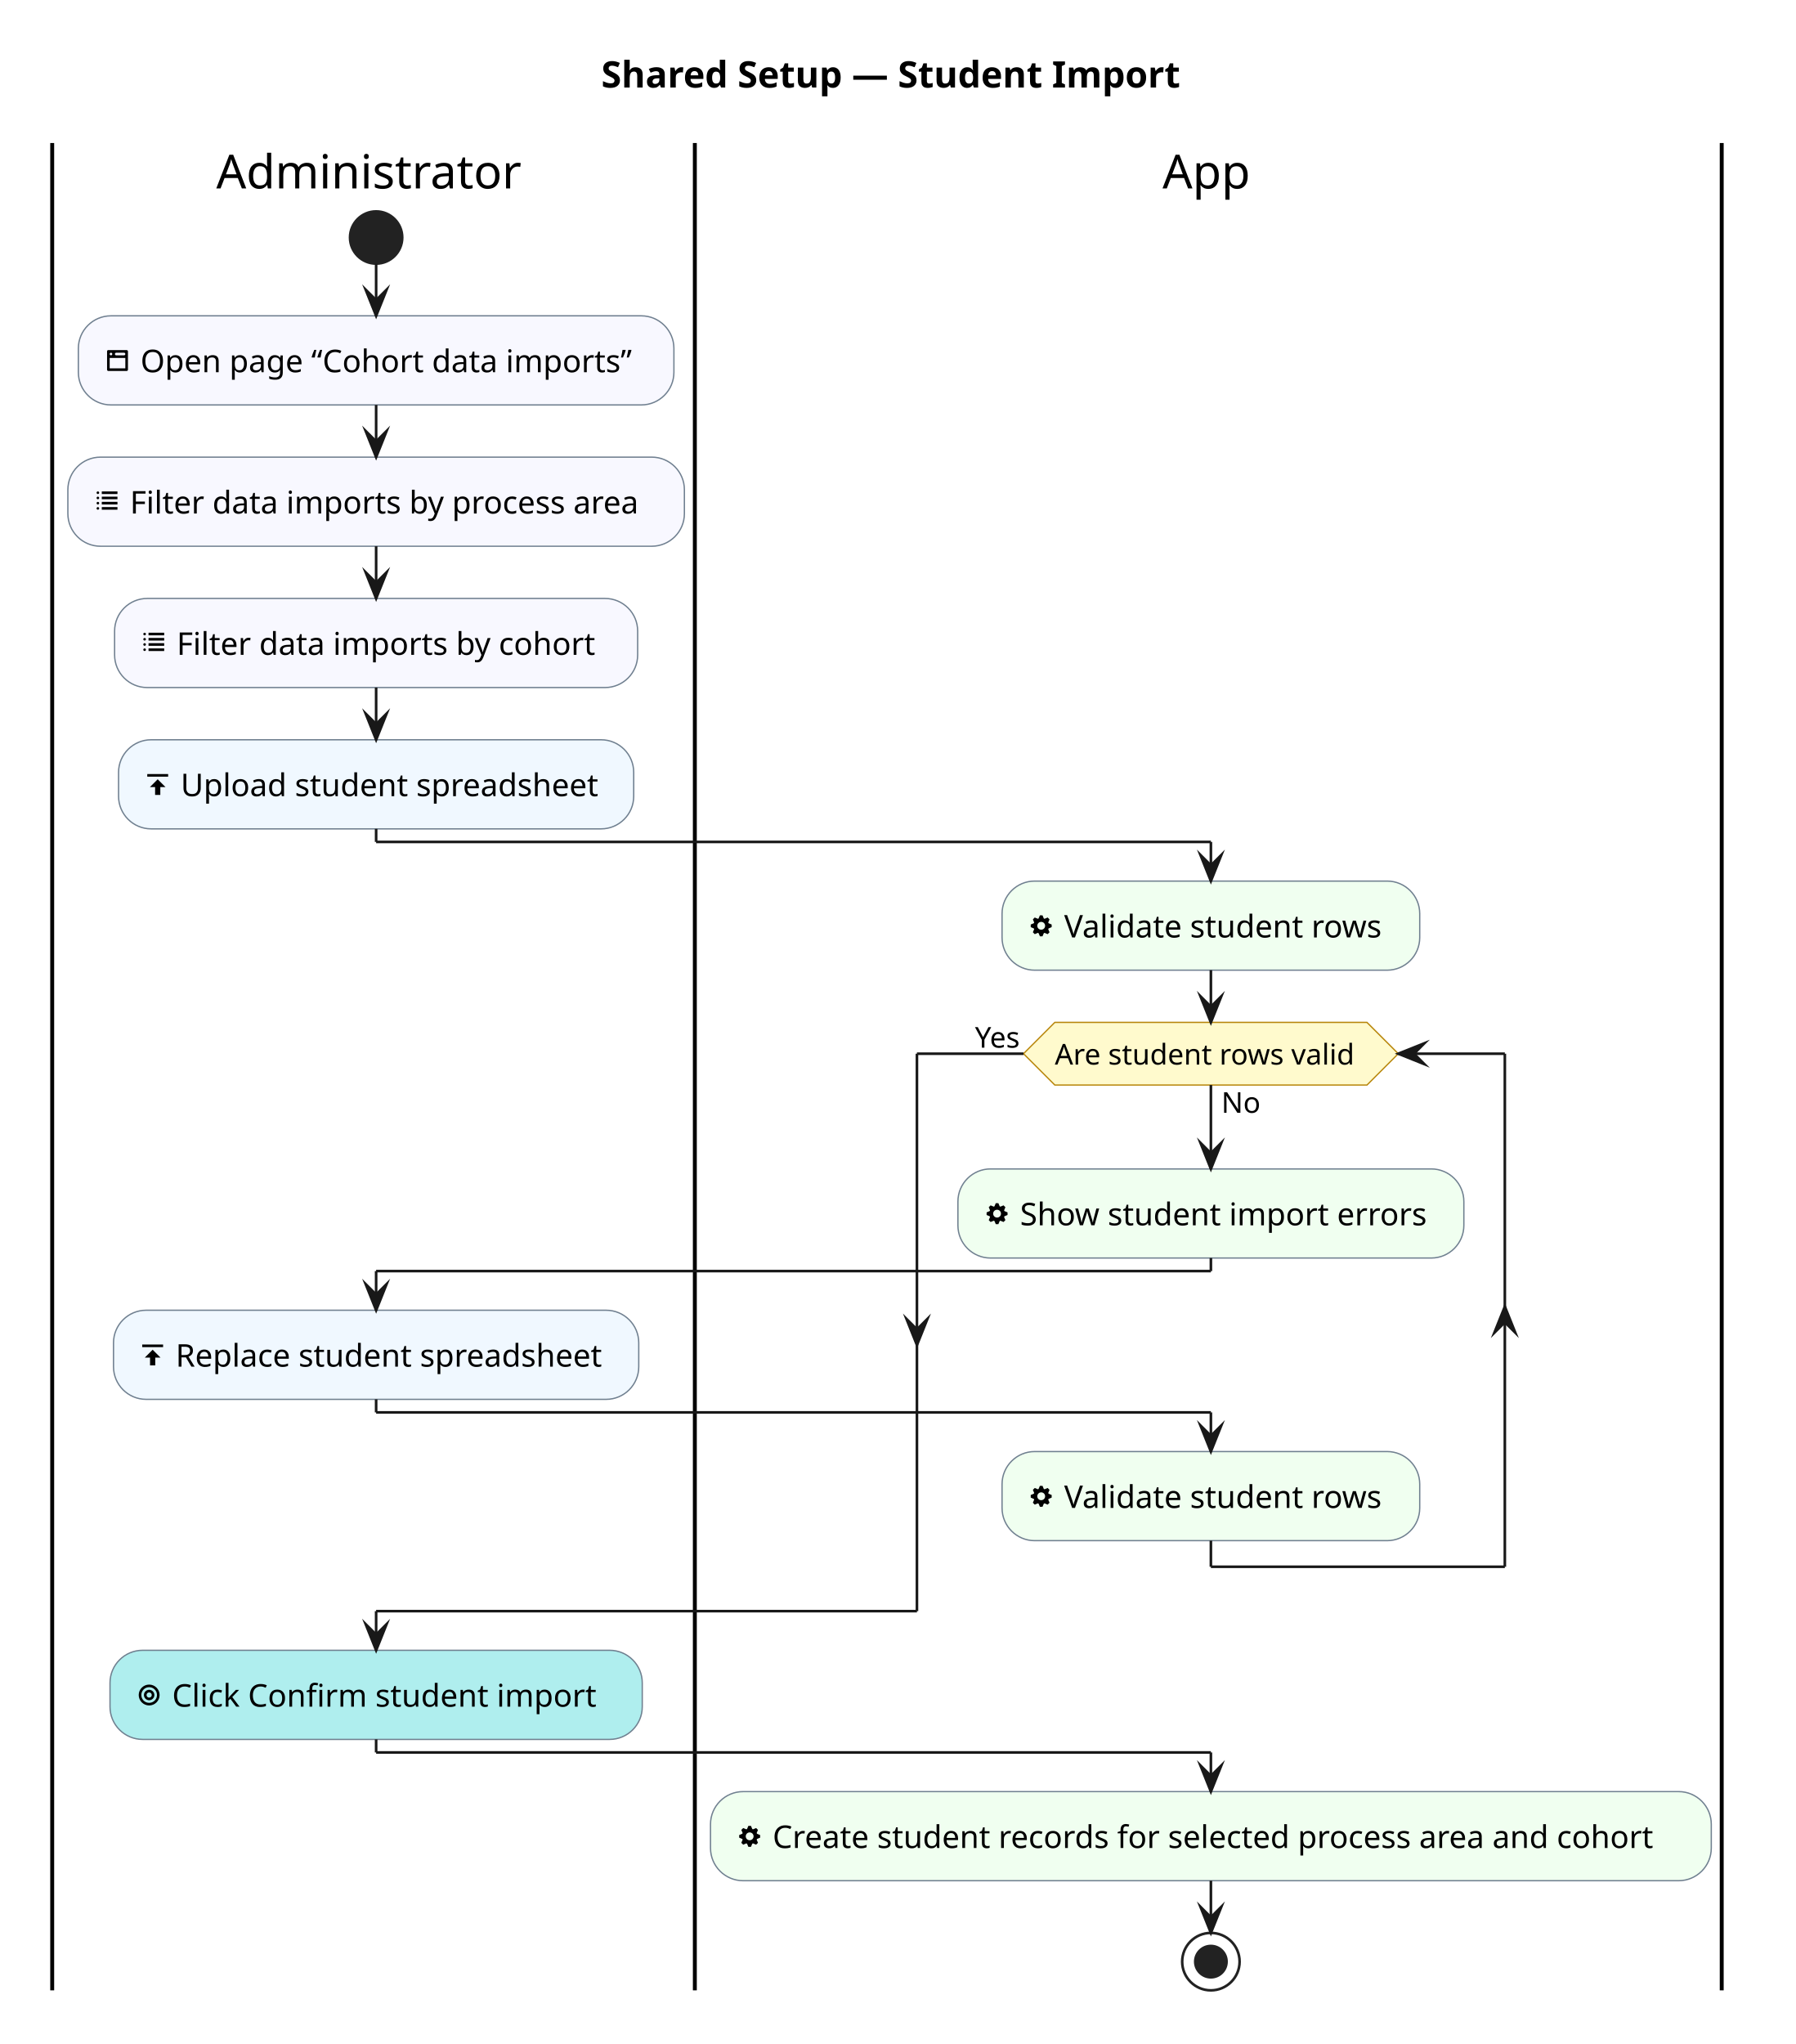
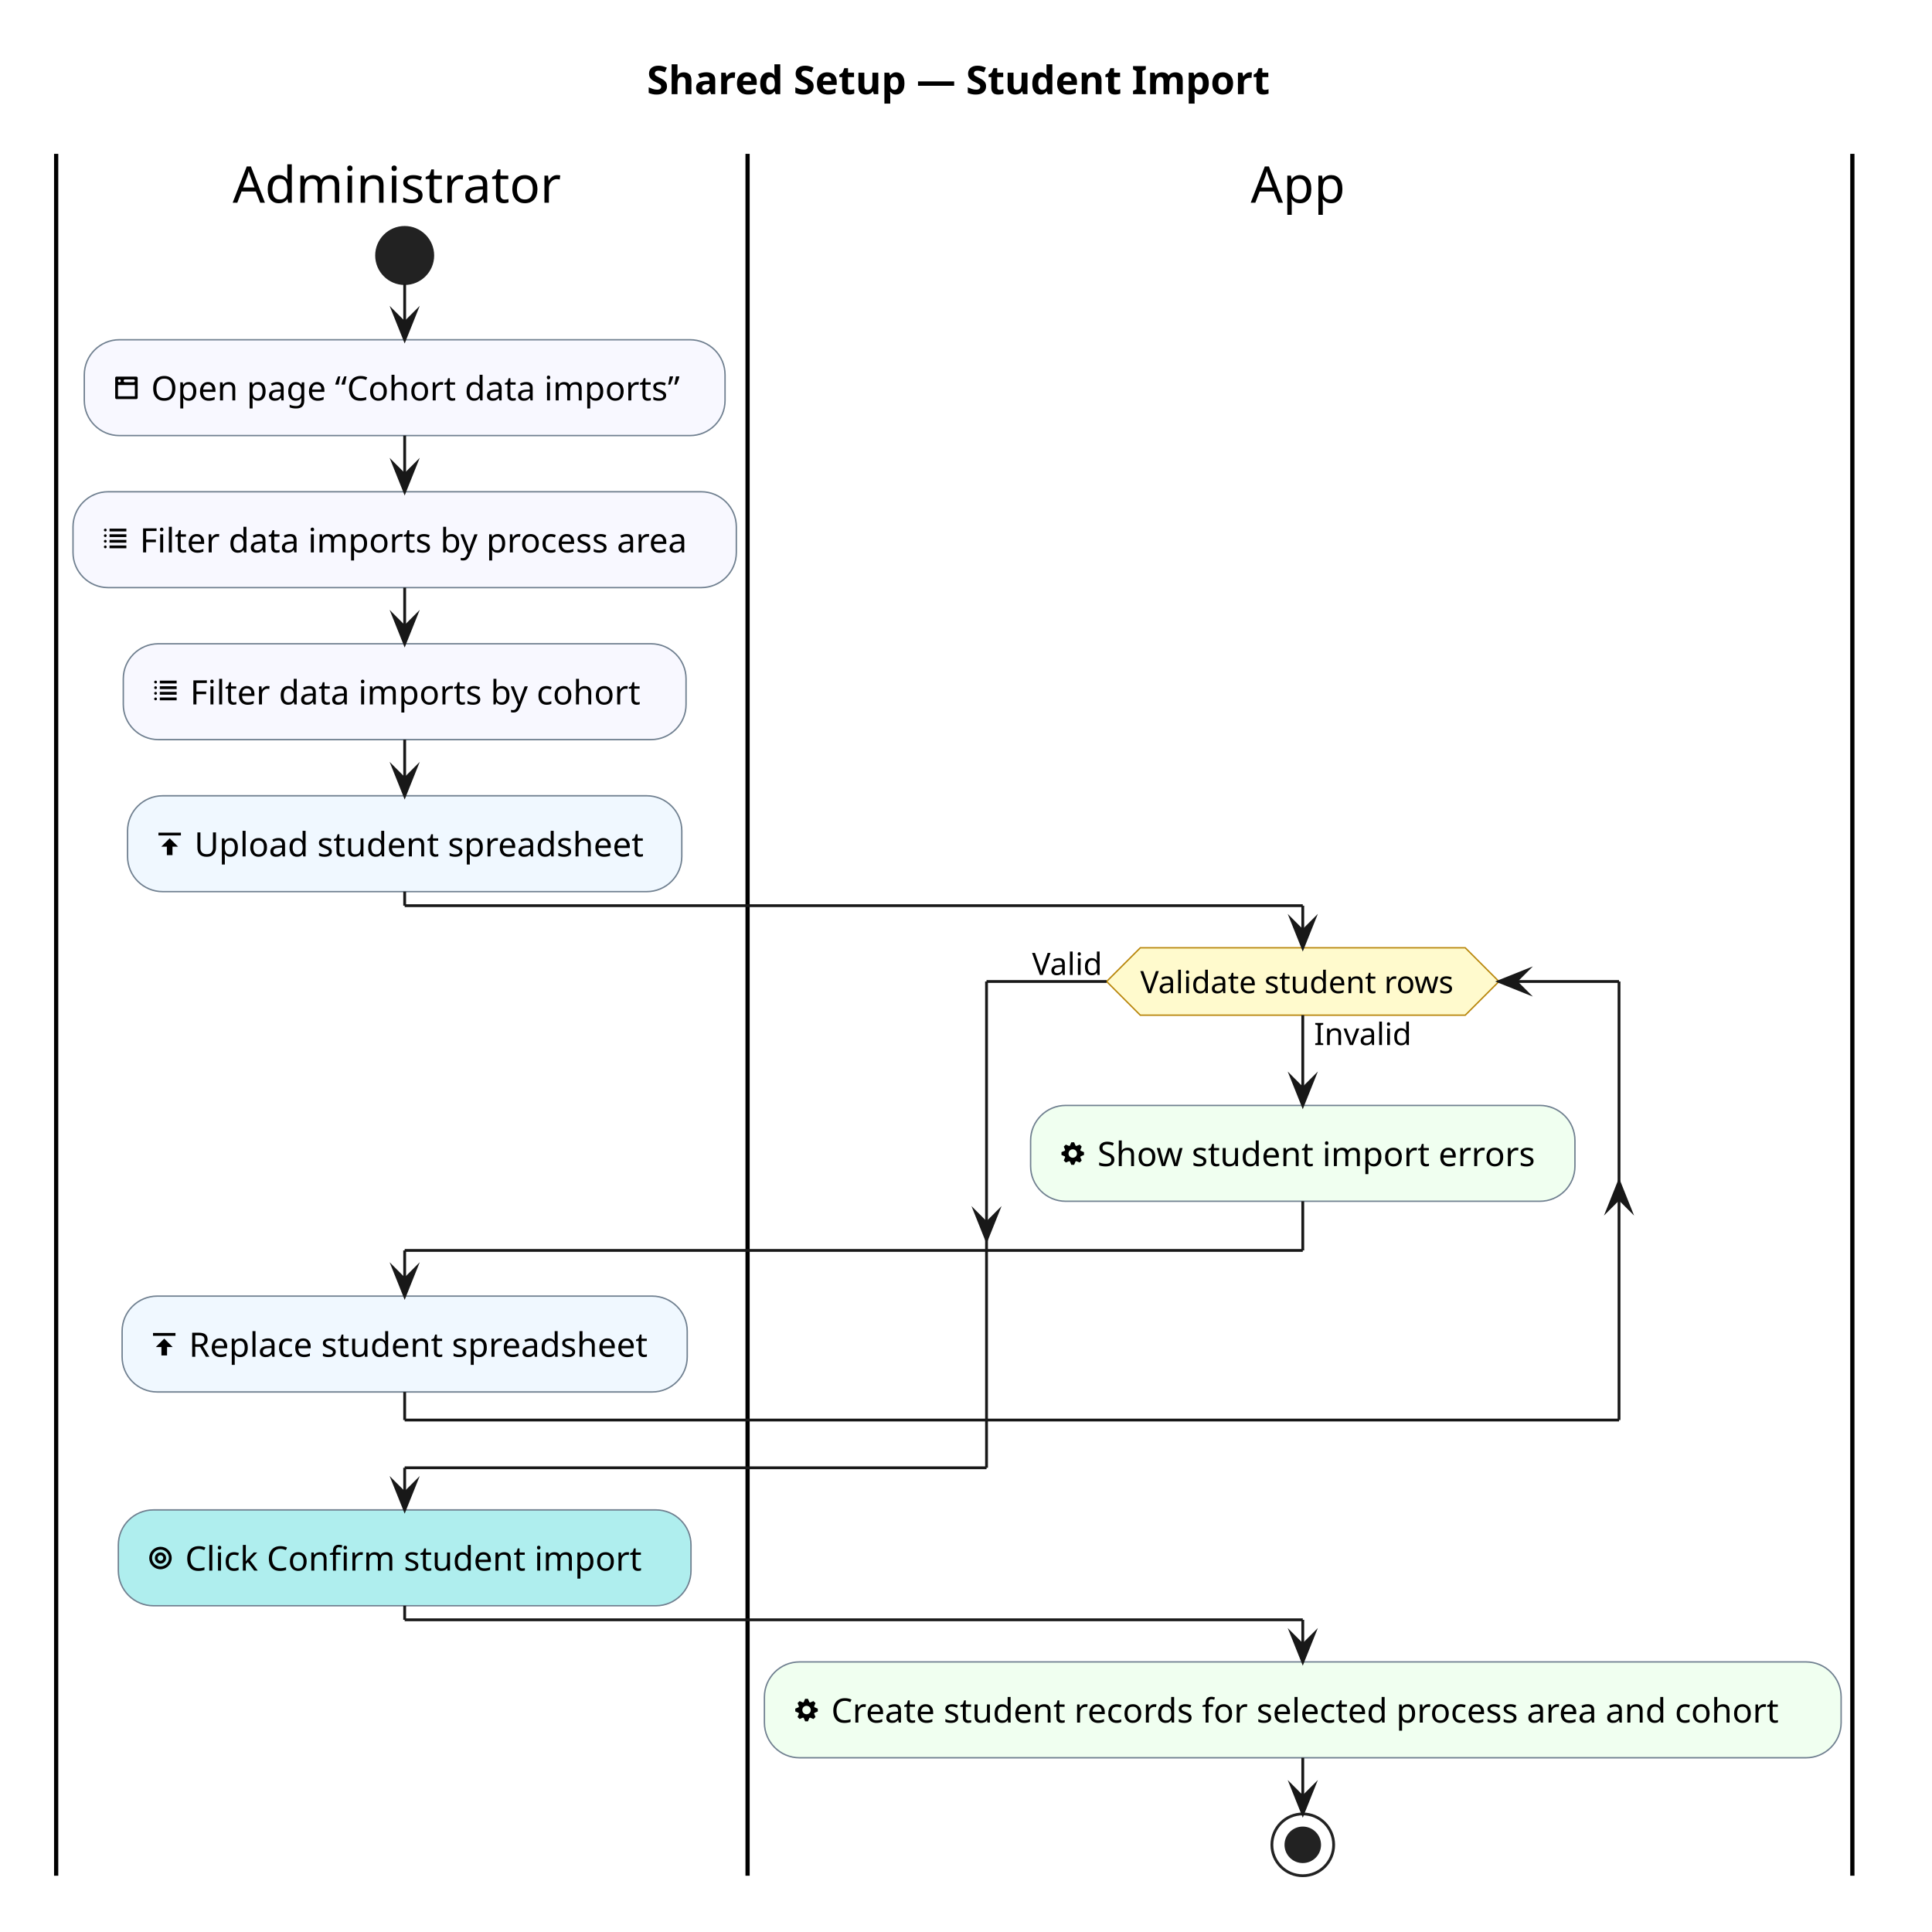
- <svg xmlns="http://www.w3.org/2000/svg" contentStyleType="text/css" data-diagram-type="ACTIVITY" height="783px" preserveAspectRatio="none" style="width:688px;height:783px;background:#FFFFFF;" version="1.1" viewBox="0 0 688 783" width="688px" zoomAndPan="magnify">
+ <svg xmlns="http://www.w3.org/2000/svg" contentStyleType="text/css" data-diagram-type="ACTIVITY" height="688px" preserveAspectRatio="none" style="width:688px;height:688px;background:#FFFFFF;" version="1.1" viewBox="0 0 688 688" width="688px" zoomAndPan="magnify">
  <defs />
  <g>
    <g class="title" data-source-line="2">
      <text fill="#000000" font-family="sans-serif" font-size="14" font-weight="700" lengthAdjust="spacing" textLength="225.757" x="230.366" y="33.535">Shared Setup — Student Import</text>
    </g>
    <rect fill="none" height="21.199" style="stroke:none;stroke-width:1;" width="641.488" x="20" y="54.785" />
    <ellipse cx="144.107" cy="90.984" fill="#222222" rx="10" ry="10" style="stroke:#222222;stroke-width:1;" />
    <rect fill="#F8F8FF" height="34.133" rx="12.5" ry="12.5" style="stroke:#708090;stroke-width:0.5;" width="228.176" x="30.02" y="120.984" />
    <path d="M41.359,134.117 A0.5,0.5 0 0 0 41.02,134.617 L41.02,141.617 A0.5,0.5 0 0 0 41.52,142.117 L48.52,142.117 A0.5,0.5 0 0 0 49.02,141.617 L49.02,134.617 A0.5,0.5 0 0 0 48.52,134.117 L41.52,134.117 A0.5,0.5 0 0 0 41.429,134.117 A0.5,0.5 0 0 0 41.37,134.117 M42.52,135.117 C42.8,135.117 43.02,135.337 43.02,135.617 C43.02,135.897 42.8,136.117 42.52,136.117 C42.239,136.117 42.02,135.897 42.02,135.617 C42.02,135.337 42.239,135.117 42.52,135.117 M44.52,135.117 L47.52,135.117 C47.8,135.117 48.02,135.337 48.02,135.617 C48.02,135.897 47.8,136.117 47.52,136.117 L44.52,136.117 C44.239,136.117 44.02,135.897 44.02,135.617 C44.02,135.337 44.239,135.117 44.52,135.117 M42.02,137.117 L48.02,137.117 L48.02,141.117 L42.02,141.117 L42.02,137.117" fill="#000000" />
    <text fill="#000000" font-family="sans-serif" font-size="12" lengthAdjust="spacing" textLength="194.379" x="53.816" y="142.586">Open page “Cohort data imports”</text>
    <rect fill="#F8F8FF" height="34.133" rx="12.5" ry="12.5" style="stroke:#708090;stroke-width:0.5;" width="236.215" x="26" y="175.117" />
    <path d="M37.5,188.25 C37.22,188.25 37,188.47 37,188.75 C37,189.03 37.22,189.25 37.5,189.25 C37.78,189.25 38,189.03 38,188.75 C38,188.47 37.78,188.25 37.5,188.25 M39,188.25 L39,189.25 L45,189.25 L45,188.25 L39,188.25 M37.5,190.25 C37.22,190.25 37,190.47 37,190.75 C37,191.03 37.22,191.25 37.5,191.25 C37.78,191.25 38,191.03 38,190.75 C38,190.47 37.78,190.25 37.5,190.25 M39,190.25 L39,191.25 L45,191.25 L45,190.25 L39,190.25 M37.5,192.25 C37.22,192.25 37,192.47 37,192.75 C37,193.03 37.22,193.25 37.5,193.25 C37.78,193.25 38,193.03 38,192.75 C38,192.47 37.78,192.25 37.5,192.25 M39,192.25 L39,193.25 L45,193.25 L45,192.25 L39,192.25 M37.5,194.25 C37.22,194.25 37,194.47 37,194.75 C37,195.03 37.22,195.25 37.5,195.25 C37.78,195.25 38,195.03 38,194.75 C38,194.47 37.78,194.25 37.5,194.25 M39,194.25 L39,195.25 L45,195.25 L45,194.25 L39,194.25" fill="#000000" />
    <text fill="#000000" font-family="sans-serif" font-size="12" lengthAdjust="spacing" textLength="202.418" x="49.797" y="196.719">Filter data imports by process area</text>
    <rect fill="#F8F8FF" height="34.133" rx="12.5" ry="12.5" style="stroke:#708090;stroke-width:0.5;" width="200.402" x="43.906" y="229.25" />
    <path d="M55.406,242.383 C55.126,242.383 54.906,242.603 54.906,242.883 C54.906,243.163 55.126,243.383 55.406,243.383 C55.686,243.383 55.906,243.163 55.906,242.883 C55.906,242.603 55.686,242.383 55.406,242.383 M56.906,242.383 L56.906,243.383 L62.906,243.383 L62.906,242.383 L56.906,242.383 M55.406,244.383 C55.126,244.383 54.906,244.603 54.906,244.883 C54.906,245.163 55.126,245.383 55.406,245.383 C55.686,245.383 55.906,245.163 55.906,244.883 C55.906,244.603 55.686,244.383 55.406,244.383 M56.906,244.383 L56.906,245.383 L62.906,245.383 L62.906,244.383 L56.906,244.383 M55.406,246.383 C55.126,246.383 54.906,246.603 54.906,246.883 C54.906,247.163 55.126,247.383 55.406,247.383 C55.686,247.383 55.906,247.163 55.906,246.883 C55.906,246.603 55.686,246.383 55.406,246.383 M56.906,246.383 L56.906,247.383 L62.906,247.383 L62.906,246.383 L56.906,246.383 M55.406,248.383 C55.126,248.383 54.906,248.603 54.906,248.883 C54.906,249.163 55.126,249.383 55.406,249.383 C55.686,249.383 55.906,249.163 55.906,248.883 C55.906,248.603 55.686,248.383 55.406,248.383 M56.906,248.383 L56.906,249.383 L62.906,249.383 L62.906,248.383 L56.906,248.383" fill="#000000" />
    <text fill="#000000" font-family="sans-serif" font-size="12" lengthAdjust="spacing" textLength="166.606" x="67.703" y="250.852">Filter data imports by cohort</text>
    <rect fill="#F0F8FF" height="34.133" rx="12.5" ry="12.5" style="stroke:#708090;stroke-width:0.5;" width="197.373" x="45.421" y="283.383" />
    <path d="M56.421,296.516 L56.421,297.516 L64.421,297.516 L64.421,296.516 L56.421,296.516 M60.421,298.516 L57.421,301.516 L59.421,301.516 L59.421,304.516 L61.421,304.516 L61.421,301.516 L63.421,301.516 L60.421,298.516" fill="#000000" />
    <text fill="#000000" font-family="sans-serif" font-size="12" lengthAdjust="spacing" textLength="163.576" x="69.218" y="304.984">Upload student spreadsheet</text>
-     <rect fill="#F0F8FF" height="34.133" rx="12.5" ry="12.5" style="stroke:#708090;stroke-width:0.5;" width="201.24" x="43.487" y="501.916" />
-     <path d="M54.487,515.049 L54.487,516.049 L62.487,516.049 L62.487,515.049 L54.487,515.049 M58.487,517.049 L55.487,520.049 L57.487,520.049 L57.487,523.049 L59.487,523.049 L59.487,520.049 L61.487,520.049 L58.487,517.049" fill="#000000" />
-     <text fill="#000000" font-family="sans-serif" font-size="12" lengthAdjust="spacing" textLength="167.443" x="67.284" y="523.518">Replace student spreadsheet</text>
-     <rect fill="#AFEEEE" height="34.133" rx="12.5" ry="12.5" style="stroke:#708090;stroke-width:0.5;" width="203.924" x="42.145" y="632.182" />
-     <path d="M57.145,645.314 C54.946,645.314 53.145,647.115 53.145,649.314 C53.145,651.514 54.946,653.314 57.145,653.314 C59.346,653.314 61.145,651.514 61.145,649.314 C61.145,647.115 59.346,645.314 57.145,645.314 M57.145,646.314 C58.806,646.314 60.145,647.654 60.145,649.314 C60.145,650.975 58.806,652.314 57.145,652.314 C55.486,652.314 54.145,650.975 54.145,649.314 C54.145,647.654 55.486,646.314 57.145,646.314 M57.145,647.314 C56.045,647.314 55.145,648.215 55.145,649.314 C55.145,650.414 56.045,651.314 57.145,651.314 C58.245,651.314 59.145,650.414 59.145,649.314 C59.145,648.215 58.245,647.314 57.145,647.314 M57.145,648.314 C57.706,648.314 58.145,648.755 58.145,649.314 C58.145,649.875 57.706,650.314 57.145,650.314 C56.586,650.314 56.145,649.875 56.145,649.314 C56.145,648.755 56.586,648.314 57.145,648.314" fill="#000000" />
-     <text fill="#000000" font-family="sans-serif" font-size="12" lengthAdjust="spacing" textLength="170.127" x="65.942" y="653.783">Click Confirm student import</text>
-     <line style="stroke:#000000;stroke-width:1.5;" x1="20" x2="20" y1="54.785" y2="762.447" />
-     <rect fill="#F0FFF0" height="34.133" rx="12.5" ry="12.5" style="stroke:#708090;stroke-width:0.5;" width="160.025" x="383.915" y="337.516" />
-     <path d="M398.415,350.648 L397.915,351.838 C397.815,351.868 397.725,351.918 397.635,351.968 L396.445,351.468 L395.725,352.188 L396.225,353.378 C396.175,353.478 396.135,353.558 396.095,353.658 L394.905,354.158 L394.905,355.158 L396.095,355.658 C396.135,355.758 396.175,355.838 396.225,355.938 L395.725,357.128 L396.445,357.848 L397.635,357.348 C397.725,357.388 397.815,357.438 397.915,357.478 L398.415,358.668 L399.415,358.668 L399.915,357.478 C400.005,357.438 400.105,357.398 400.195,357.348 L401.385,357.848 L402.105,357.128 L401.605,355.938 C401.645,355.848 401.695,355.748 401.735,355.658 L402.925,355.158 L402.925,354.158 L401.735,353.658 C401.705,353.568 401.655,353.468 401.605,353.378 L402.105,352.188 L401.385,351.468 L400.195,351.968 C400.105,351.928 400.005,351.878 399.915,351.838 L399.415,350.648 L398.415,350.648 M398.915,353.148 C399.745,353.148 400.415,353.818 400.415,354.648 C400.415,355.478 399.745,356.148 398.915,356.148 C398.085,356.148 397.415,355.478 397.415,354.648 C397.415,353.818 398.085,353.148 398.915,353.148" fill="#000000" />
-     <text fill="#000000" font-family="sans-serif" font-size="12" lengthAdjust="spacing" textLength="126.228" x="407.712" y="359.117">Validate student rows</text>
-     <rect fill="#F0FFF0" height="34.133" rx="12.5" ry="12.5" style="stroke:#708090;stroke-width:0.5;" width="193.84" x="367.008" y="447.783" />
-     <path d="M381.508,460.916 L381.008,462.106 C380.908,462.136 380.818,462.186 380.728,462.236 L379.538,461.736 L378.818,462.456 L379.318,463.646 C379.268,463.746 379.228,463.826 379.188,463.926 L377.998,464.426 L377.998,465.426 L379.188,465.926 C379.228,466.026 379.268,466.106 379.318,466.206 L378.818,467.396 L379.538,468.116 L380.728,467.616 C380.818,467.656 380.908,467.706 381.008,467.746 L381.508,468.936 L382.508,468.936 L383.008,467.746 C383.098,467.706 383.198,467.666 383.288,467.616 L384.478,468.116 L385.198,467.396 L384.698,466.206 C384.738,466.116 384.788,466.016 384.828,465.926 L386.018,465.426 L386.018,464.426 L384.828,463.926 C384.798,463.836 384.748,463.736 384.698,463.646 L385.198,462.456 L384.478,461.736 L383.288,462.236 C383.198,462.196 383.098,462.146 383.008,462.106 L382.508,460.916 L381.508,460.916 M382.008,463.416 C382.838,463.416 383.508,464.086 383.508,464.916 C383.508,465.746 382.838,466.416 382.008,466.416 C381.178,466.416 380.508,465.746 380.508,464.916 C380.508,464.086 381.178,463.416 382.008,463.416" fill="#000000" />
-     <text fill="#000000" font-family="sans-serif" font-size="12" lengthAdjust="spacing" textLength="160.043" x="390.805" y="469.385">Show student import errors</text>
-     <rect fill="#F0FFF0" height="34.133" rx="12.5" ry="12.5" style="stroke:#708090;stroke-width:0.5;" width="160.025" x="383.915" y="556.049" />
-     <path d="M398.415,569.182 L397.915,570.372 C397.815,570.402 397.725,570.452 397.635,570.502 L396.445,570.002 L395.725,570.722 L396.225,571.912 C396.175,572.012 396.135,572.092 396.095,572.192 L394.905,572.692 L394.905,573.692 L396.095,574.192 C396.135,574.292 396.175,574.372 396.225,574.472 L395.725,575.662 L396.445,576.382 L397.635,575.882 C397.725,575.922 397.815,575.972 397.915,576.012 L398.415,577.202 L399.415,577.202 L399.915,576.012 C400.005,575.972 400.105,575.932 400.195,575.882 L401.385,576.382 L402.105,575.662 L401.605,574.472 C401.645,574.382 401.695,574.282 401.735,574.192 L402.925,573.692 L402.925,572.692 L401.735,572.192 C401.705,572.102 401.655,572.002 401.605,571.912 L402.105,570.722 L401.385,570.002 L400.195,570.502 C400.105,570.462 400.005,570.412 399.915,570.372 L399.415,569.182 L398.415,569.182 M398.915,571.682 C399.745,571.682 400.415,572.352 400.415,573.182 C400.415,574.012 399.745,574.682 398.915,574.682 C398.085,574.682 397.415,574.012 397.415,573.182 C397.415,572.352 398.085,571.682 398.915,571.682" fill="#000000" />
-     <text fill="#000000" font-family="sans-serif" font-size="12" lengthAdjust="spacing" textLength="126.228" x="407.712" y="577.65">Validate student rows</text>
-     <polygon fill="#FFFACD" points="404.131,391.648,523.724,391.648,535.724,403.648,523.724,415.648,404.131,415.648,392.131,403.648,404.131,391.648" style="stroke:#B8860B;stroke-width:0.5;stroke-linejoin:miter;stroke-miterlimit:10;" />
-     <text fill="#000000" font-family="sans-serif" font-size="11" lengthAdjust="spacing" textLength="14.883" x="467.928" y="426.283">No</text>
-     <text fill="#000000" font-family="sans-serif" font-size="11" lengthAdjust="spacing" textLength="119.593" x="404.131" y="407.806">Are student rows valid</text>
-     <text fill="#000000" font-family="sans-serif" font-size="11" lengthAdjust="spacing" textLength="18.589" x="373.542" y="401.328">Yes</text>
-     <rect fill="#F0FFF0" height="34.133" rx="12.5" ry="12.5" style="stroke:#708090;stroke-width:0.5;" width="383.426" x="272.215" y="686.314" />
-     <path d="M286.715,699.447 L286.215,700.637 C286.115,700.667 286.025,700.717 285.935,700.767 L284.745,700.267 L284.025,700.987 L284.525,702.177 C284.475,702.277 284.435,702.357 284.395,702.457 L283.205,702.957 L283.205,703.957 L284.395,704.457 C284.435,704.557 284.475,704.637 284.525,704.737 L284.025,705.927 L284.745,706.647 L285.935,706.147 C286.025,706.187 286.115,706.237 286.215,706.277 L286.715,707.467 L287.715,707.467 L288.215,706.277 C288.305,706.237 288.405,706.197 288.495,706.147 L289.685,706.647 L290.405,705.927 L289.905,704.737 C289.945,704.647 289.995,704.547 290.035,704.457 L291.225,703.957 L291.225,702.957 L290.035,702.457 C290.005,702.367 289.955,702.267 289.905,702.177 L290.405,700.987 L289.685,700.267 L288.495,700.767 C288.405,700.727 288.305,700.677 288.215,700.637 L287.715,699.447 L286.715,699.447 M287.215,701.947 C288.045,701.947 288.715,702.617 288.715,703.447 C288.715,704.277 288.045,704.947 287.215,704.947 C286.385,704.947 285.715,704.277 285.715,703.447 C285.715,702.617 286.385,701.947 287.215,701.947" fill="#000000" />
-     <text fill="#000000" font-family="sans-serif" font-size="12" lengthAdjust="spacing" textLength="349.629" x="296.012" y="707.916">Create student records for selected process area and cohort</text>
-     <ellipse cx="463.928" cy="751.447" fill="none" rx="11" ry="11" style="stroke:#222222;stroke-width:1;" />
-     <ellipse cx="463.928" cy="751.447" fill="#222222" rx="6" ry="6" style="stroke:#222222;stroke-width:1;" />
-     <line style="stroke:#000000;stroke-width:1.5;" x1="266.215" x2="266.215" y1="54.785" y2="762.447" />
-     <line style="stroke:#000000;stroke-width:1.5;" x1="659.641" x2="659.641" y1="54.785" y2="762.447" />
+     <rect fill="#F0F8FF" height="34.133" rx="12.5" ry="12.5" style="stroke:#708090;stroke-width:0.5;" width="201.24" x="43.487" y="461.556" />
+     <path d="M54.487,474.688 L54.487,475.688 L62.487,475.688 L62.487,474.688 L54.487,474.688 M58.487,476.688 L55.487,479.688 L57.487,479.688 L57.487,482.688 L59.487,482.688 L59.487,479.688 L61.487,479.688 L58.487,476.688" fill="#000000" />
+     <text fill="#000000" font-family="sans-serif" font-size="12" lengthAdjust="spacing" textLength="167.443" x="67.284" y="483.157">Replace student spreadsheet</text>
+     <rect fill="#AFEEEE" height="34.133" rx="12.5" ry="12.5" style="stroke:#708090;stroke-width:0.5;" width="203.924" x="42.145" y="537.688" />
+     <path d="M57.145,550.821 C54.946,550.821 53.145,552.621 53.145,554.821 C53.145,557.021 54.946,558.821 57.145,558.821 C59.346,558.821 61.145,557.021 61.145,554.821 C61.145,552.621 59.346,550.821 57.145,550.821 M57.145,551.821 C58.806,551.821 60.145,553.161 60.145,554.821 C60.145,556.481 58.806,557.821 57.145,557.821 C55.486,557.821 54.145,556.481 54.145,554.821 C54.145,553.161 55.486,551.821 57.145,551.821 M57.145,552.821 C56.045,552.821 55.145,553.721 55.145,554.821 C55.145,555.921 56.045,556.821 57.145,556.821 C58.245,556.821 59.145,555.921 59.145,554.821 C59.145,553.721 58.245,552.821 57.145,552.821 M57.145,553.821 C57.706,553.821 58.145,554.261 58.145,554.821 C58.145,555.381 57.706,555.821 57.145,555.821 C56.586,555.821 56.145,555.381 56.145,554.821 C56.145,554.261 56.586,553.821 57.145,553.821" fill="#000000" />
+     <text fill="#000000" font-family="sans-serif" font-size="12" lengthAdjust="spacing" textLength="170.127" x="65.942" y="559.29">Click Confirm student import</text>
+     <line style="stroke:#000000;stroke-width:1.5;" x1="20" x2="20" y1="54.785" y2="667.954" />
+     <rect fill="#F0FFF0" height="34.133" rx="12.5" ry="12.5" style="stroke:#708090;stroke-width:0.5;" width="193.84" x="367.008" y="393.65" />
+     <path d="M381.508,406.783 L381.008,407.973 C380.908,408.003 380.818,408.053 380.728,408.103 L379.538,407.603 L378.818,408.323 L379.318,409.513 C379.268,409.613 379.228,409.693 379.188,409.793 L377.998,410.293 L377.998,411.293 L379.188,411.793 C379.228,411.893 379.268,411.973 379.318,412.073 L378.818,413.263 L379.538,413.983 L380.728,413.483 C380.818,413.523 380.908,413.573 381.008,413.613 L381.508,414.803 L382.508,414.803 L383.008,413.613 C383.098,413.573 383.198,413.533 383.288,413.483 L384.478,413.983 L385.198,413.263 L384.698,412.073 C384.738,411.983 384.788,411.883 384.828,411.793 L386.018,411.293 L386.018,410.293 L384.828,409.793 C384.798,409.703 384.748,409.603 384.698,409.513 L385.198,408.323 L384.478,407.603 L383.288,408.103 C383.198,408.063 383.098,408.013 383.008,407.973 L382.508,406.783 L381.508,406.783 M382.008,409.283 C382.838,409.283 383.508,409.953 383.508,410.783 C383.508,411.613 382.838,412.283 382.008,412.283 C381.178,412.283 380.508,411.613 380.508,410.783 C380.508,409.953 381.178,409.283 382.008,409.283" fill="#000000" />
+     <text fill="#000000" font-family="sans-serif" font-size="12" lengthAdjust="spacing" textLength="160.043" x="390.805" y="415.252">Show student import errors</text>
+     <polygon fill="#FFFACD" points="406.073,337.516,521.783,337.516,533.783,349.516,521.783,361.516,406.073,361.516,394.073,349.516,406.073,337.516" style="stroke:#B8860B;stroke-width:0.5;stroke-linejoin:miter;stroke-miterlimit:10;" />
+     <text fill="#000000" font-family="sans-serif" font-size="11" lengthAdjust="spacing" textLength="35.046" x="467.928" y="372.15">Invalid</text>
+     <text fill="#000000" font-family="sans-serif" font-size="11" lengthAdjust="spacing" textLength="115.71" x="406.073" y="353.673">Validate student rows</text>
+     <text fill="#000000" font-family="sans-serif" font-size="11" lengthAdjust="spacing" textLength="26.549" x="367.524" y="347.195">Valid</text>
+     <rect fill="#F0FFF0" height="34.133" rx="12.5" ry="12.5" style="stroke:#708090;stroke-width:0.5;" width="383.426" x="272.215" y="591.821" />
+     <path d="M286.715,604.954 L286.215,606.144 C286.115,606.174 286.025,606.224 285.935,606.274 L284.745,605.774 L284.025,606.494 L284.525,607.684 C284.475,607.784 284.435,607.864 284.395,607.964 L283.205,608.464 L283.205,609.464 L284.395,609.964 C284.435,610.064 284.475,610.144 284.525,610.244 L284.025,611.434 L284.745,612.154 L285.935,611.654 C286.025,611.694 286.115,611.744 286.215,611.784 L286.715,612.974 L287.715,612.974 L288.215,611.784 C288.305,611.744 288.405,611.704 288.495,611.654 L289.685,612.154 L290.405,611.434 L289.905,610.244 C289.945,610.154 289.995,610.054 290.035,609.964 L291.225,609.464 L291.225,608.464 L290.035,607.964 C290.005,607.874 289.955,607.774 289.905,607.684 L290.405,606.494 L289.685,605.774 L288.495,606.274 C288.405,606.234 288.305,606.184 288.215,606.144 L287.715,604.954 L286.715,604.954 M287.215,607.454 C288.045,607.454 288.715,608.124 288.715,608.954 C288.715,609.784 288.045,610.454 287.215,610.454 C286.385,610.454 285.715,609.784 285.715,608.954 C285.715,608.124 286.385,607.454 287.215,607.454" fill="#000000" />
+     <text fill="#000000" font-family="sans-serif" font-size="12" lengthAdjust="spacing" textLength="349.629" x="296.012" y="613.423">Create student records for selected process area and cohort</text>
+     <ellipse cx="463.928" cy="656.954" fill="none" rx="11" ry="11" style="stroke:#222222;stroke-width:1;" />
+     <ellipse cx="463.928" cy="656.954" fill="#222222" rx="6" ry="6" style="stroke:#222222;stroke-width:1;" />
+     <line style="stroke:#000000;stroke-width:1.5;" x1="266.215" x2="266.215" y1="54.785" y2="667.954" />
+     <line style="stroke:#000000;stroke-width:1.5;" x1="659.641" x2="659.641" y1="54.785" y2="667.954" />
+     <polygon fill="#181818" points="572.548,430.806,576.548,420.806,580.548,430.806,576.548,426.806" style="stroke:#181818;stroke-width:1;stroke-linejoin:miter;stroke-miterlimit:10;" />
    <line style="stroke:#181818;stroke-width:1;" x1="144.107" x2="144.107" y1="100.984" y2="120.984" />
    <polygon fill="#181818" points="140.107,110.984,144.107,120.984,148.107,110.984,144.107,114.984" style="stroke:#181818;stroke-width:1;stroke-linejoin:miter;stroke-miterlimit:10;" />
    <line style="stroke:#181818;stroke-width:1;" x1="144.107" x2="144.107" y1="155.117" y2="175.117" />
    <polygon fill="#181818" points="140.107,165.117,144.107,175.117,148.107,165.117,144.107,169.117" style="stroke:#181818;stroke-width:1;stroke-linejoin:miter;stroke-miterlimit:10;" />
    <line style="stroke:#181818;stroke-width:1;" x1="144.107" x2="144.107" y1="209.25" y2="229.25" />
    <polygon fill="#181818" points="140.107,219.25,144.107,229.25,148.107,219.25,144.107,223.25" style="stroke:#181818;stroke-width:1;stroke-linejoin:miter;stroke-miterlimit:10;" />
    <line style="stroke:#181818;stroke-width:1;" x1="144.107" x2="144.107" y1="263.383" y2="283.383" />
    <polygon fill="#181818" points="140.107,273.383,144.107,283.383,148.107,273.383,144.107,277.383" style="stroke:#181818;stroke-width:1;stroke-linejoin:miter;stroke-miterlimit:10;" />
-     <line style="stroke:#181818;stroke-width:1;" x1="463.928" x2="463.928" y1="415.648" y2="447.783" />
-     <polygon fill="#181818" points="459.928,437.783,463.928,447.783,467.928,437.783,463.928,441.783" style="stroke:#181818;stroke-width:1;stroke-linejoin:miter;stroke-miterlimit:10;" />
-     <line style="stroke:#181818;stroke-width:1;" x1="463.928" x2="463.928" y1="590.182" y2="600.182" />
-     <line style="stroke:#181818;stroke-width:1;" x1="463.928" x2="576.548" y1="600.182" y2="600.182" />
-     <polygon fill="#181818" points="572.548,510.505,576.548,500.505,580.548,510.505,576.548,506.505" style="stroke:#181818;stroke-width:1;stroke-linejoin:miter;stroke-miterlimit:10;" />
-     <line style="stroke:#181818;stroke-width:1;" x1="576.548" x2="576.548" y1="403.648" y2="600.182" />
-     <line style="stroke:#181818;stroke-width:1;" x1="576.548" x2="535.724" y1="403.648" y2="403.648" />
-     <polygon fill="#181818" points="545.724,399.648,535.724,403.648,545.724,407.648,541.724,403.648" style="stroke:#181818;stroke-width:1;stroke-linejoin:miter;stroke-miterlimit:10;" />
-     <line style="stroke:#181818;stroke-width:1;" x1="392.131" x2="351.308" y1="403.648" y2="403.648" />
-     <polygon fill="#181818" points="347.308,505.255,351.308,515.255,355.308,505.255,351.308,509.255" style="stroke:#181818;stroke-width:1;stroke-linejoin:miter;stroke-miterlimit:10;" />
-     <line style="stroke:#181818;stroke-width:1;" x1="351.308" x2="351.308" y1="403.648" y2="617.182" />
-     <line style="stroke:#181818;stroke-width:1;" x1="351.308" x2="144.107" y1="617.182" y2="617.182" />
-     <line style="stroke:#181818;stroke-width:1;" x1="144.107" x2="144.107" y1="617.182" y2="632.182" />
-     <polygon fill="#181818" points="140.107,622.182,144.107,632.182,148.107,622.182,144.107,626.182" style="stroke:#181818;stroke-width:1;stroke-linejoin:miter;stroke-miterlimit:10;" />
-     <line style="stroke:#181818;stroke-width:1;" x1="463.928" x2="463.928" y1="371.648" y2="391.648" />
-     <polygon fill="#181818" points="459.928,381.648,463.928,391.648,467.928,381.648,463.928,385.648" style="stroke:#181818;stroke-width:1;stroke-linejoin:miter;stroke-miterlimit:10;" />
-     <line style="stroke:#181818;stroke-width:1;" x1="463.928" x2="463.928" y1="720.447" y2="740.447" />
-     <polygon fill="#181818" points="459.928,730.447,463.928,740.447,467.928,730.447,463.928,734.447" style="stroke:#181818;stroke-width:1;stroke-linejoin:miter;stroke-miterlimit:10;" />
+     <line style="stroke:#181818;stroke-width:1;" x1="463.928" x2="463.928" y1="361.516" y2="393.65" />
+     <polygon fill="#181818" points="459.928,383.65,463.928,393.65,467.928,383.65,463.928,387.65" style="stroke:#181818;stroke-width:1;stroke-linejoin:miter;stroke-miterlimit:10;" />
+     <line style="stroke:#181818;stroke-width:1;" x1="394.073" x2="351.308" y1="349.516" y2="349.516" />
+     <polygon fill="#181818" points="347.308,431.556,351.308,441.556,355.308,431.556,351.308,435.556" style="stroke:#181818;stroke-width:1;stroke-linejoin:miter;stroke-miterlimit:10;" />
+     <line style="stroke:#181818;stroke-width:1;" x1="351.308" x2="351.308" y1="349.516" y2="522.688" />
+     <line style="stroke:#181818;stroke-width:1;" x1="351.308" x2="144.107" y1="522.688" y2="522.688" />
+     <line style="stroke:#181818;stroke-width:1;" x1="144.107" x2="144.107" y1="522.688" y2="537.688" />
+     <polygon fill="#181818" points="140.107,527.688,144.107,537.688,148.107,527.688,144.107,531.688" style="stroke:#181818;stroke-width:1;stroke-linejoin:miter;stroke-miterlimit:10;" />
+     <line style="stroke:#181818;stroke-width:1;" x1="463.928" x2="463.928" y1="625.954" y2="645.954" />
+     <polygon fill="#181818" points="459.928,635.954,463.928,645.954,467.928,635.954,463.928,639.954" style="stroke:#181818;stroke-width:1;stroke-linejoin:miter;stroke-miterlimit:10;" />
+     <line style="stroke:#181818;stroke-width:1;" x1="463.928" x2="463.928" y1="427.783" y2="445.283" />
+     <line style="stroke:#181818;stroke-width:1;" x1="463.928" x2="144.107" y1="445.283" y2="445.283" />
+     <line style="stroke:#181818;stroke-width:1;" x1="144.107" x2="144.107" y1="445.283" y2="461.556" />
+     <polygon fill="#181818" points="140.107,451.556,144.107,461.556,148.107,451.556,144.107,455.556" style="stroke:#181818;stroke-width:1;stroke-linejoin:miter;stroke-miterlimit:10;" />
+     <line style="stroke:#181818;stroke-width:1;" x1="144.107" x2="144.107" y1="495.688" y2="505.688" />
+     <line style="stroke:#181818;stroke-width:1;" x1="144.107" x2="576.548" y1="505.688" y2="505.688" />
+     <line style="stroke:#181818;stroke-width:1;" x1="576.548" x2="576.548" y1="349.516" y2="505.688" />
+     <line style="stroke:#181818;stroke-width:1;" x1="576.548" x2="533.783" y1="349.516" y2="349.516" />
+     <polygon fill="#181818" points="543.783,345.516,533.783,349.516,543.783,353.516,539.783,349.516" style="stroke:#181818;stroke-width:1;stroke-linejoin:miter;stroke-miterlimit:10;" />
    <line style="stroke:#181818;stroke-width:1;" x1="144.107" x2="144.107" y1="317.516" y2="322.516" />
    <line style="stroke:#181818;stroke-width:1;" x1="144.107" x2="463.928" y1="322.516" y2="322.516" />
    <line style="stroke:#181818;stroke-width:1;" x1="463.928" x2="463.928" y1="322.516" y2="337.516" />
    <polygon fill="#181818" points="459.928,327.516,463.928,337.516,467.928,327.516,463.928,331.516" style="stroke:#181818;stroke-width:1;stroke-linejoin:miter;stroke-miterlimit:10;" />
-     <line style="stroke:#181818;stroke-width:1;" x1="463.928" x2="463.928" y1="481.916" y2="486.916" />
-     <line style="stroke:#181818;stroke-width:1;" x1="463.928" x2="144.107" y1="486.916" y2="486.916" />
-     <line style="stroke:#181818;stroke-width:1;" x1="144.107" x2="144.107" y1="486.916" y2="501.916" />
-     <polygon fill="#181818" points="140.107,491.916,144.107,501.916,148.107,491.916,144.107,495.916" style="stroke:#181818;stroke-width:1;stroke-linejoin:miter;stroke-miterlimit:10;" />
-     <line style="stroke:#181818;stroke-width:1;" x1="144.107" x2="144.107" y1="536.049" y2="541.049" />
-     <line style="stroke:#181818;stroke-width:1;" x1="144.107" x2="463.928" y1="541.049" y2="541.049" />
-     <line style="stroke:#181818;stroke-width:1;" x1="463.928" x2="463.928" y1="541.049" y2="556.049" />
-     <polygon fill="#181818" points="459.928,546.049,463.928,556.049,467.928,546.049,463.928,550.049" style="stroke:#181818;stroke-width:1;stroke-linejoin:miter;stroke-miterlimit:10;" />
-     <line style="stroke:#181818;stroke-width:1;" x1="144.107" x2="144.107" y1="666.314" y2="671.314" />
-     <line style="stroke:#181818;stroke-width:1;" x1="144.107" x2="463.928" y1="671.314" y2="671.314" />
-     <line style="stroke:#181818;stroke-width:1;" x1="463.928" x2="463.928" y1="671.314" y2="686.314" />
-     <polygon fill="#181818" points="459.928,676.314,463.928,686.314,467.928,676.314,463.928,680.314" style="stroke:#181818;stroke-width:1;stroke-linejoin:miter;stroke-miterlimit:10;" />
+     <line style="stroke:#181818;stroke-width:1;" x1="144.107" x2="144.107" y1="571.821" y2="576.821" />
+     <line style="stroke:#181818;stroke-width:1;" x1="144.107" x2="463.928" y1="576.821" y2="576.821" />
+     <line style="stroke:#181818;stroke-width:1;" x1="463.928" x2="463.928" y1="576.821" y2="591.821" />
+     <polygon fill="#181818" points="459.928,581.821,463.928,591.821,467.928,581.821,463.928,585.821" style="stroke:#181818;stroke-width:1;stroke-linejoin:miter;stroke-miterlimit:10;" />
    <text fill="#000000" font-family="sans-serif" font-size="18" lengthAdjust="spacing" textLength="120.498" x="82.858" y="72.188">Administrator</text>
    <text fill="#000000" font-family="sans-serif" font-size="18" lengthAdjust="spacing" textLength="35.077" x="445.389" y="72.188">App</text>
  </g>
</svg>
